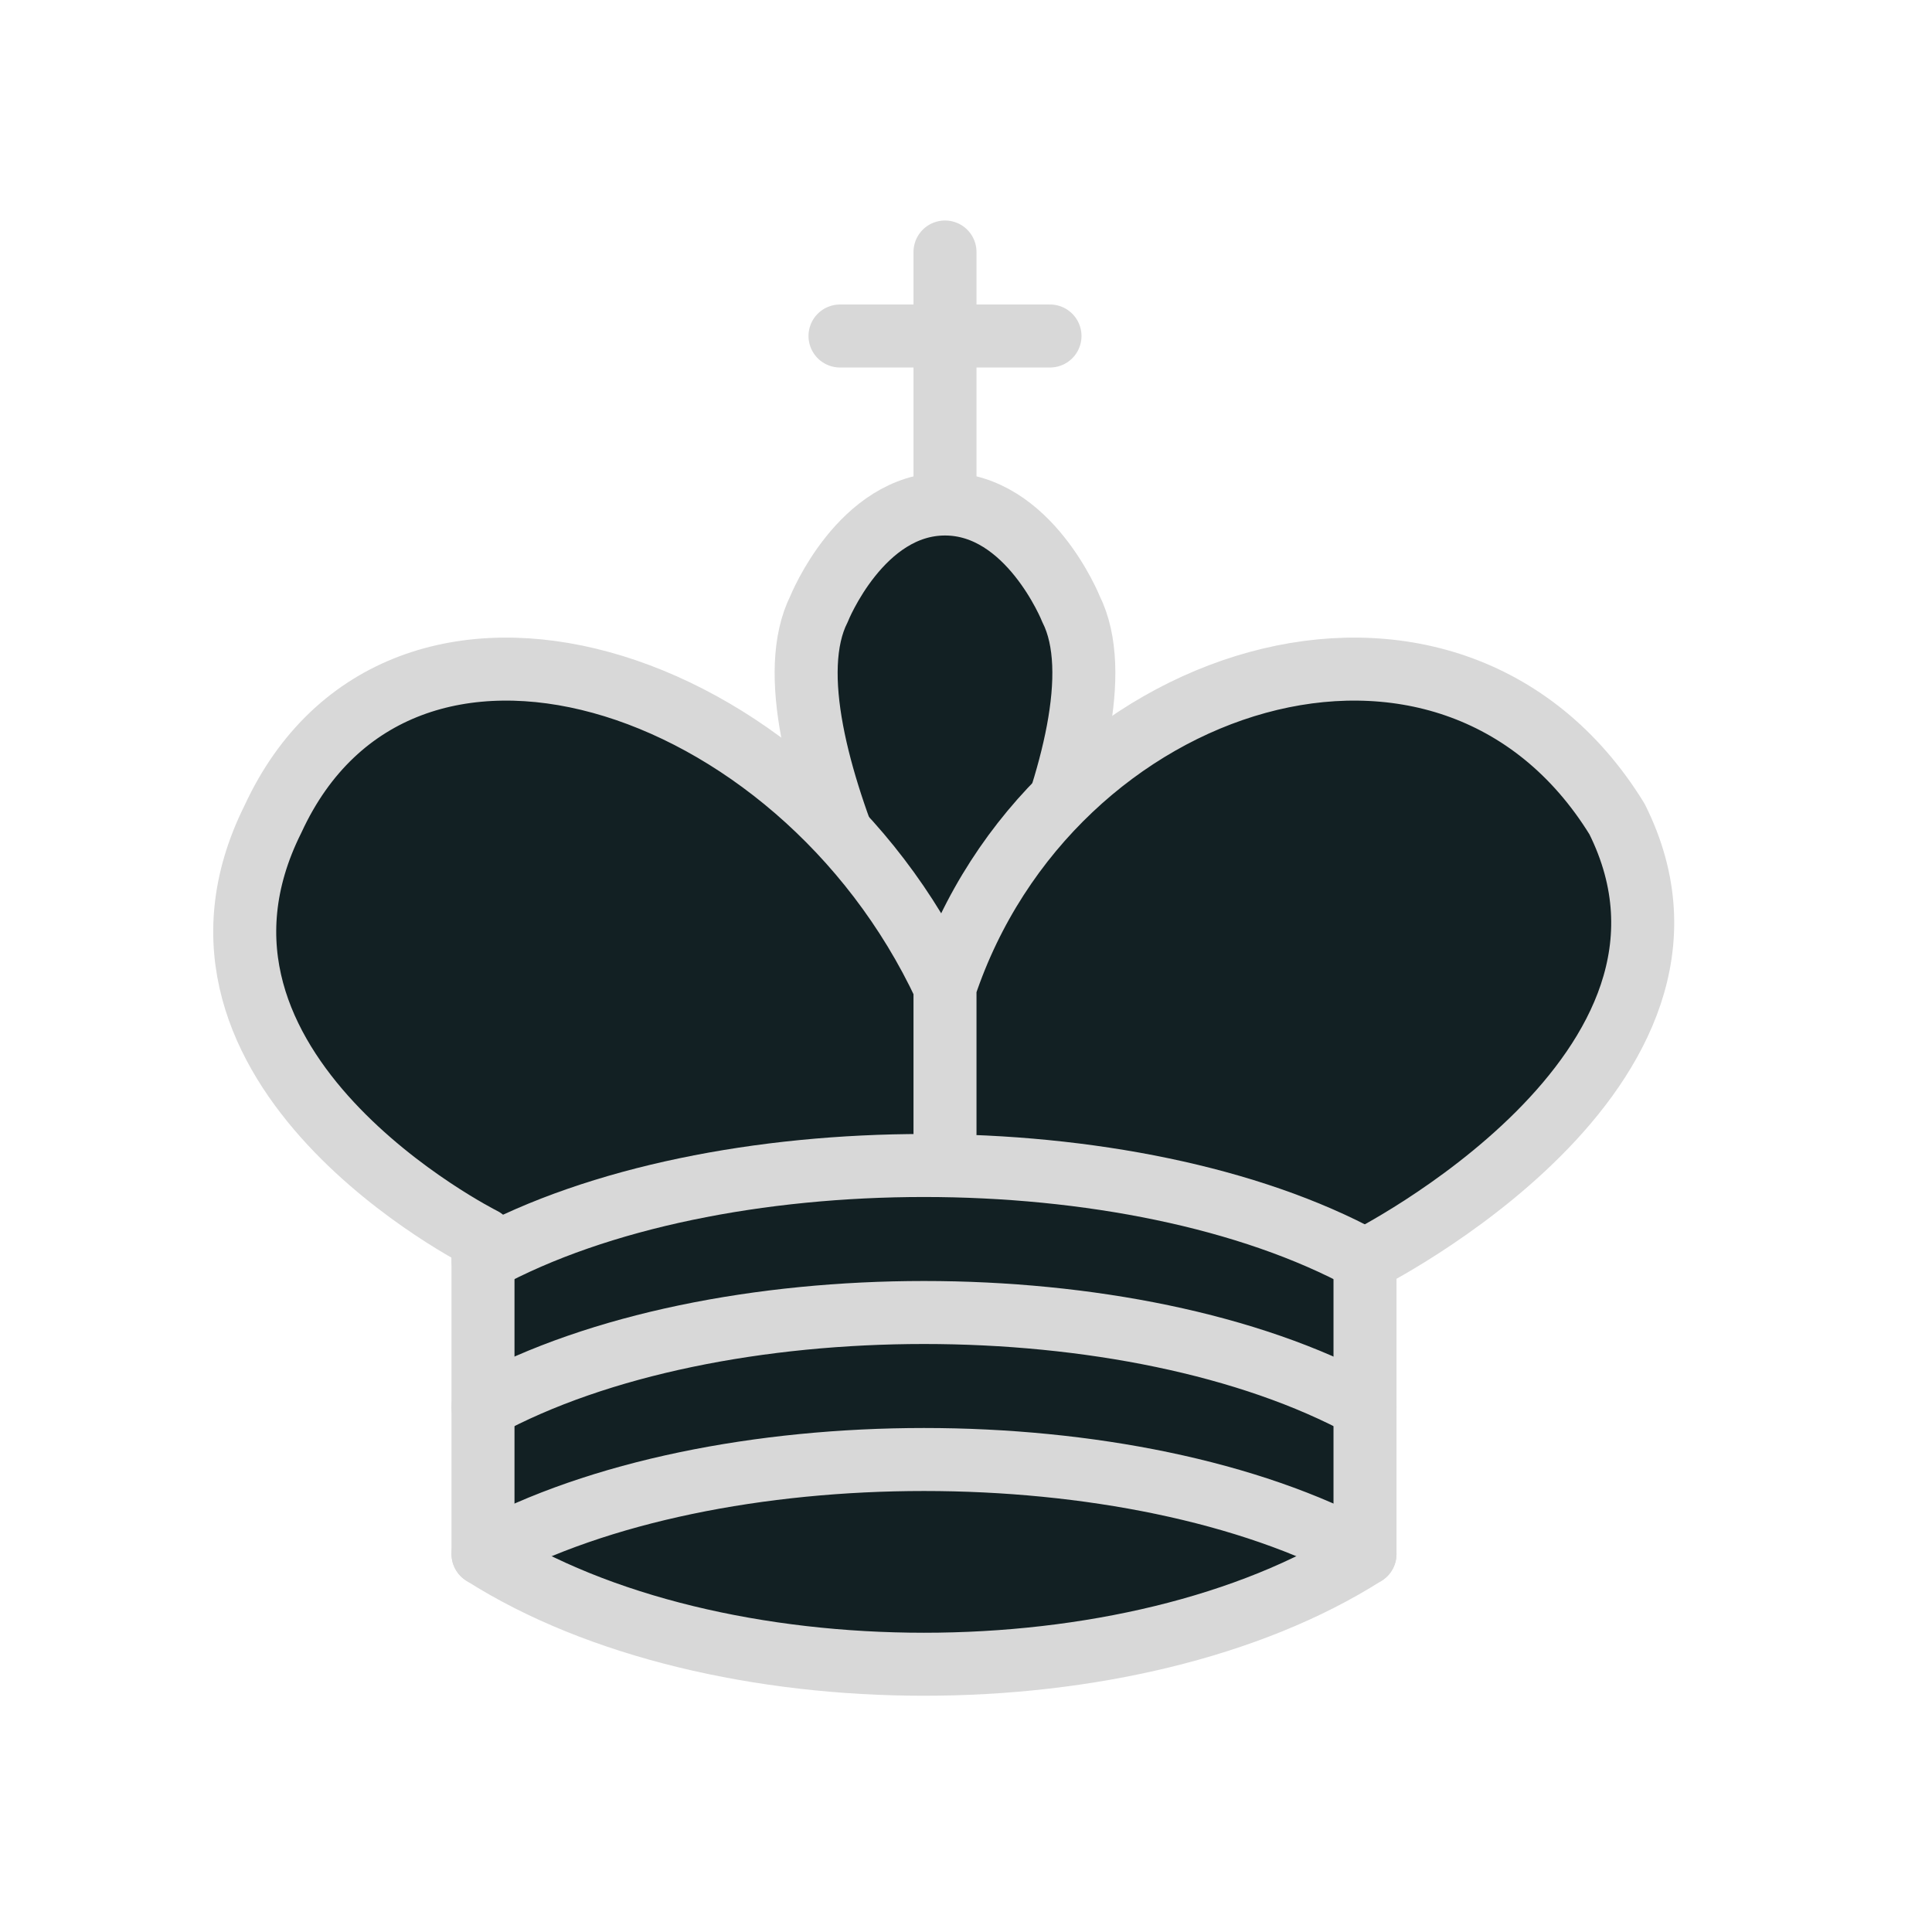
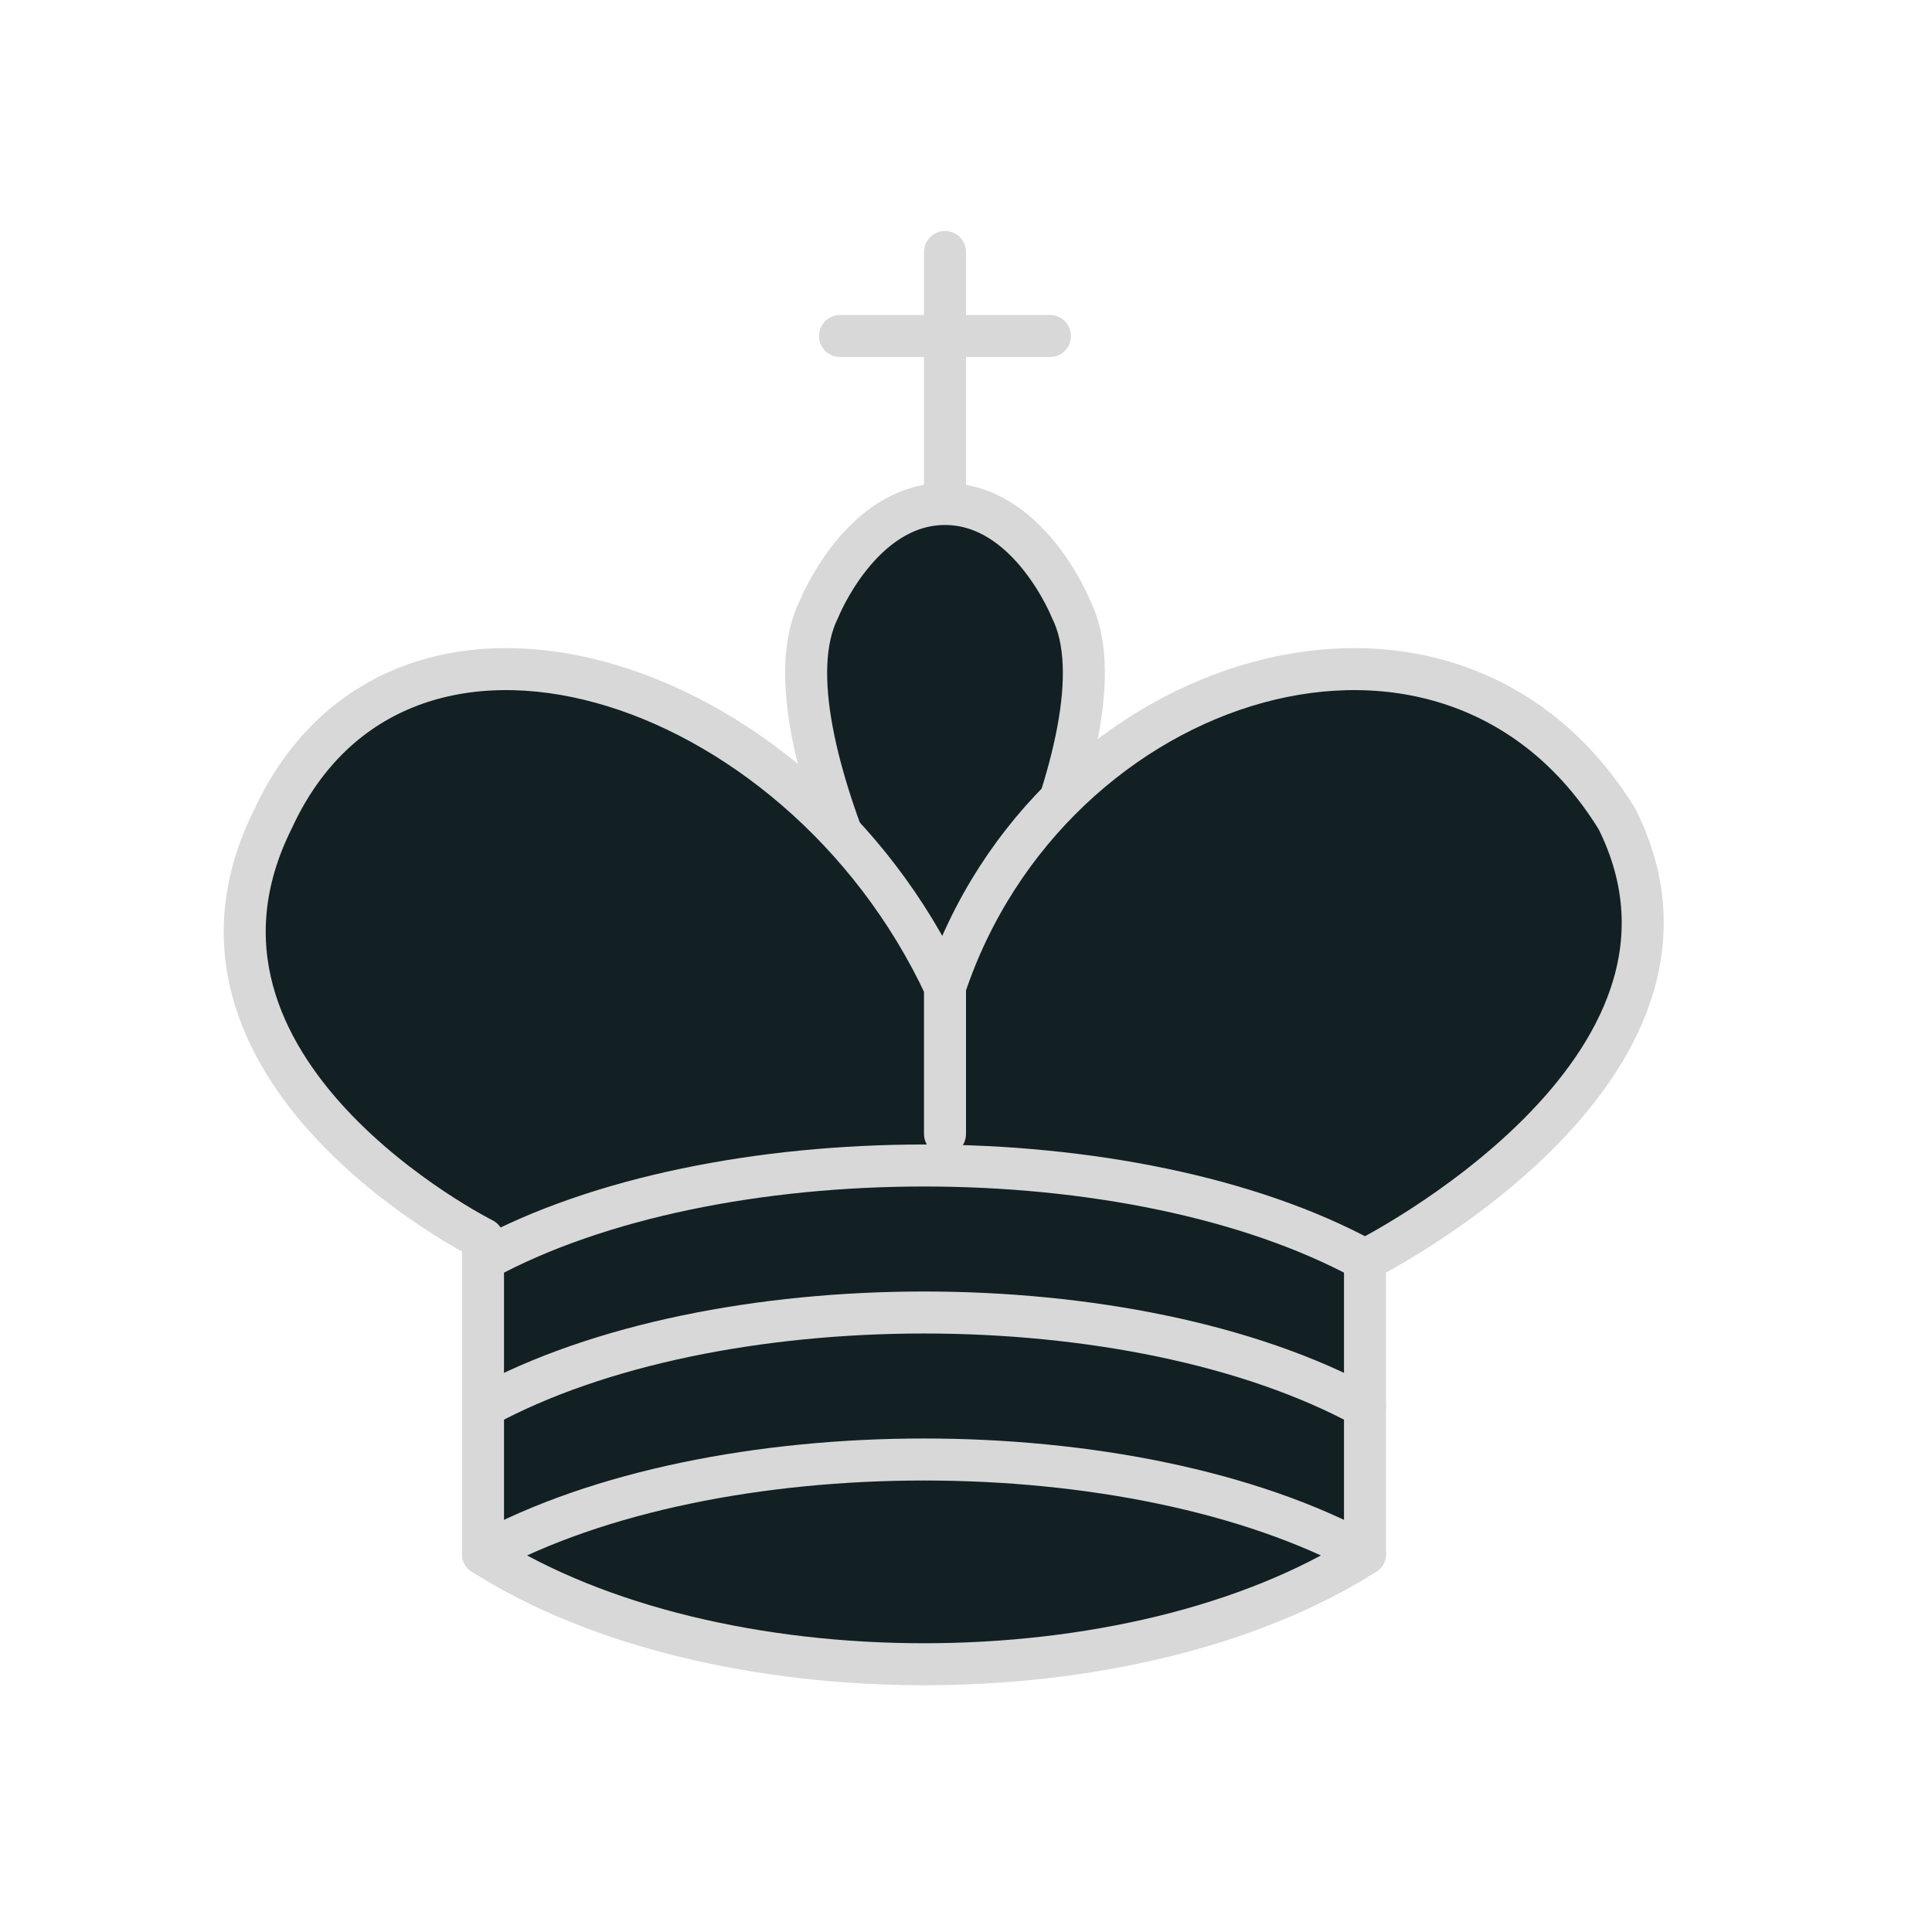
<svg xmlns="http://www.w3.org/2000/svg" viewBox="0 0 46 46" version="1.1" width="45" height="45">
-   <g style="fill:none; fill-opacity:1; fill-rule:evenodd; stroke:#d8d8d8; stroke-width:1.5; stroke-linecap:round;stroke-linejoin:round;stroke-miterlimit:4; stroke-dasharray:none; stroke-opacity:1;">
+   <g style="fill:none; fill-opacity:1; fill-rule:evenodd; stroke:#d8d8d8; stroke-width:1; stroke-linecap:round;stroke-linejoin:round;stroke-miterlimit:4; stroke-dasharray:none; stroke-opacity:1;">
    <path d="M 22.5,11.63 L 22.5,6" style="fill:none; stroke:#d8d8d8; stroke-linejoin:miter;" />
    <path d="M 20,8 L 25,8" style="fill:none; stroke:#d8d8d8; stroke-linejoin:miter;" />
    <path d="M 22.5,25 C 22.5,25 27,17.5 25.5,14.5 C 25.5,14.5 24.5,12 22.5,12 C 20.5,12 19.5,14.5 19.5,14.5 C 18,17.5 22.5,25 22.5,25" style="fill:#122023; stroke:#d8d8d8; stroke-linecap:butt; stroke-linejoin:miter;" />
    <path d="M 11.5,37 C 17,40.5 27,40.5 32.5,37 L 32.5,30 C 32.5,30 41.5,25.5 38.5,19.5 C 34.5,13 25,16 22.5,23.5 L 22.5,27 L 22.5,23.5 C 19,16 9.5,13 6.5,19.5 C 3.5,25.5 11.5,29.5 11.5,29.5 L 11.5,37 z " style="fill:#122023; stroke:#d8d8d8;" />
    <path d="M 11.5,30 C 17,27 27,27 32.5,30" style="fill:none; stroke:#d8d8d8;" />
    <path d="M 11.5,33.5 C 17,30.5 27,30.5 32.5,33.5" style="fill:none; stroke:#d8d8d8;" />
    <path d="M 11.5,37 C 17,34 27,34 32.5,37" style="fill:none; stroke:#d8d8d8;" />
  </g>
</svg>
